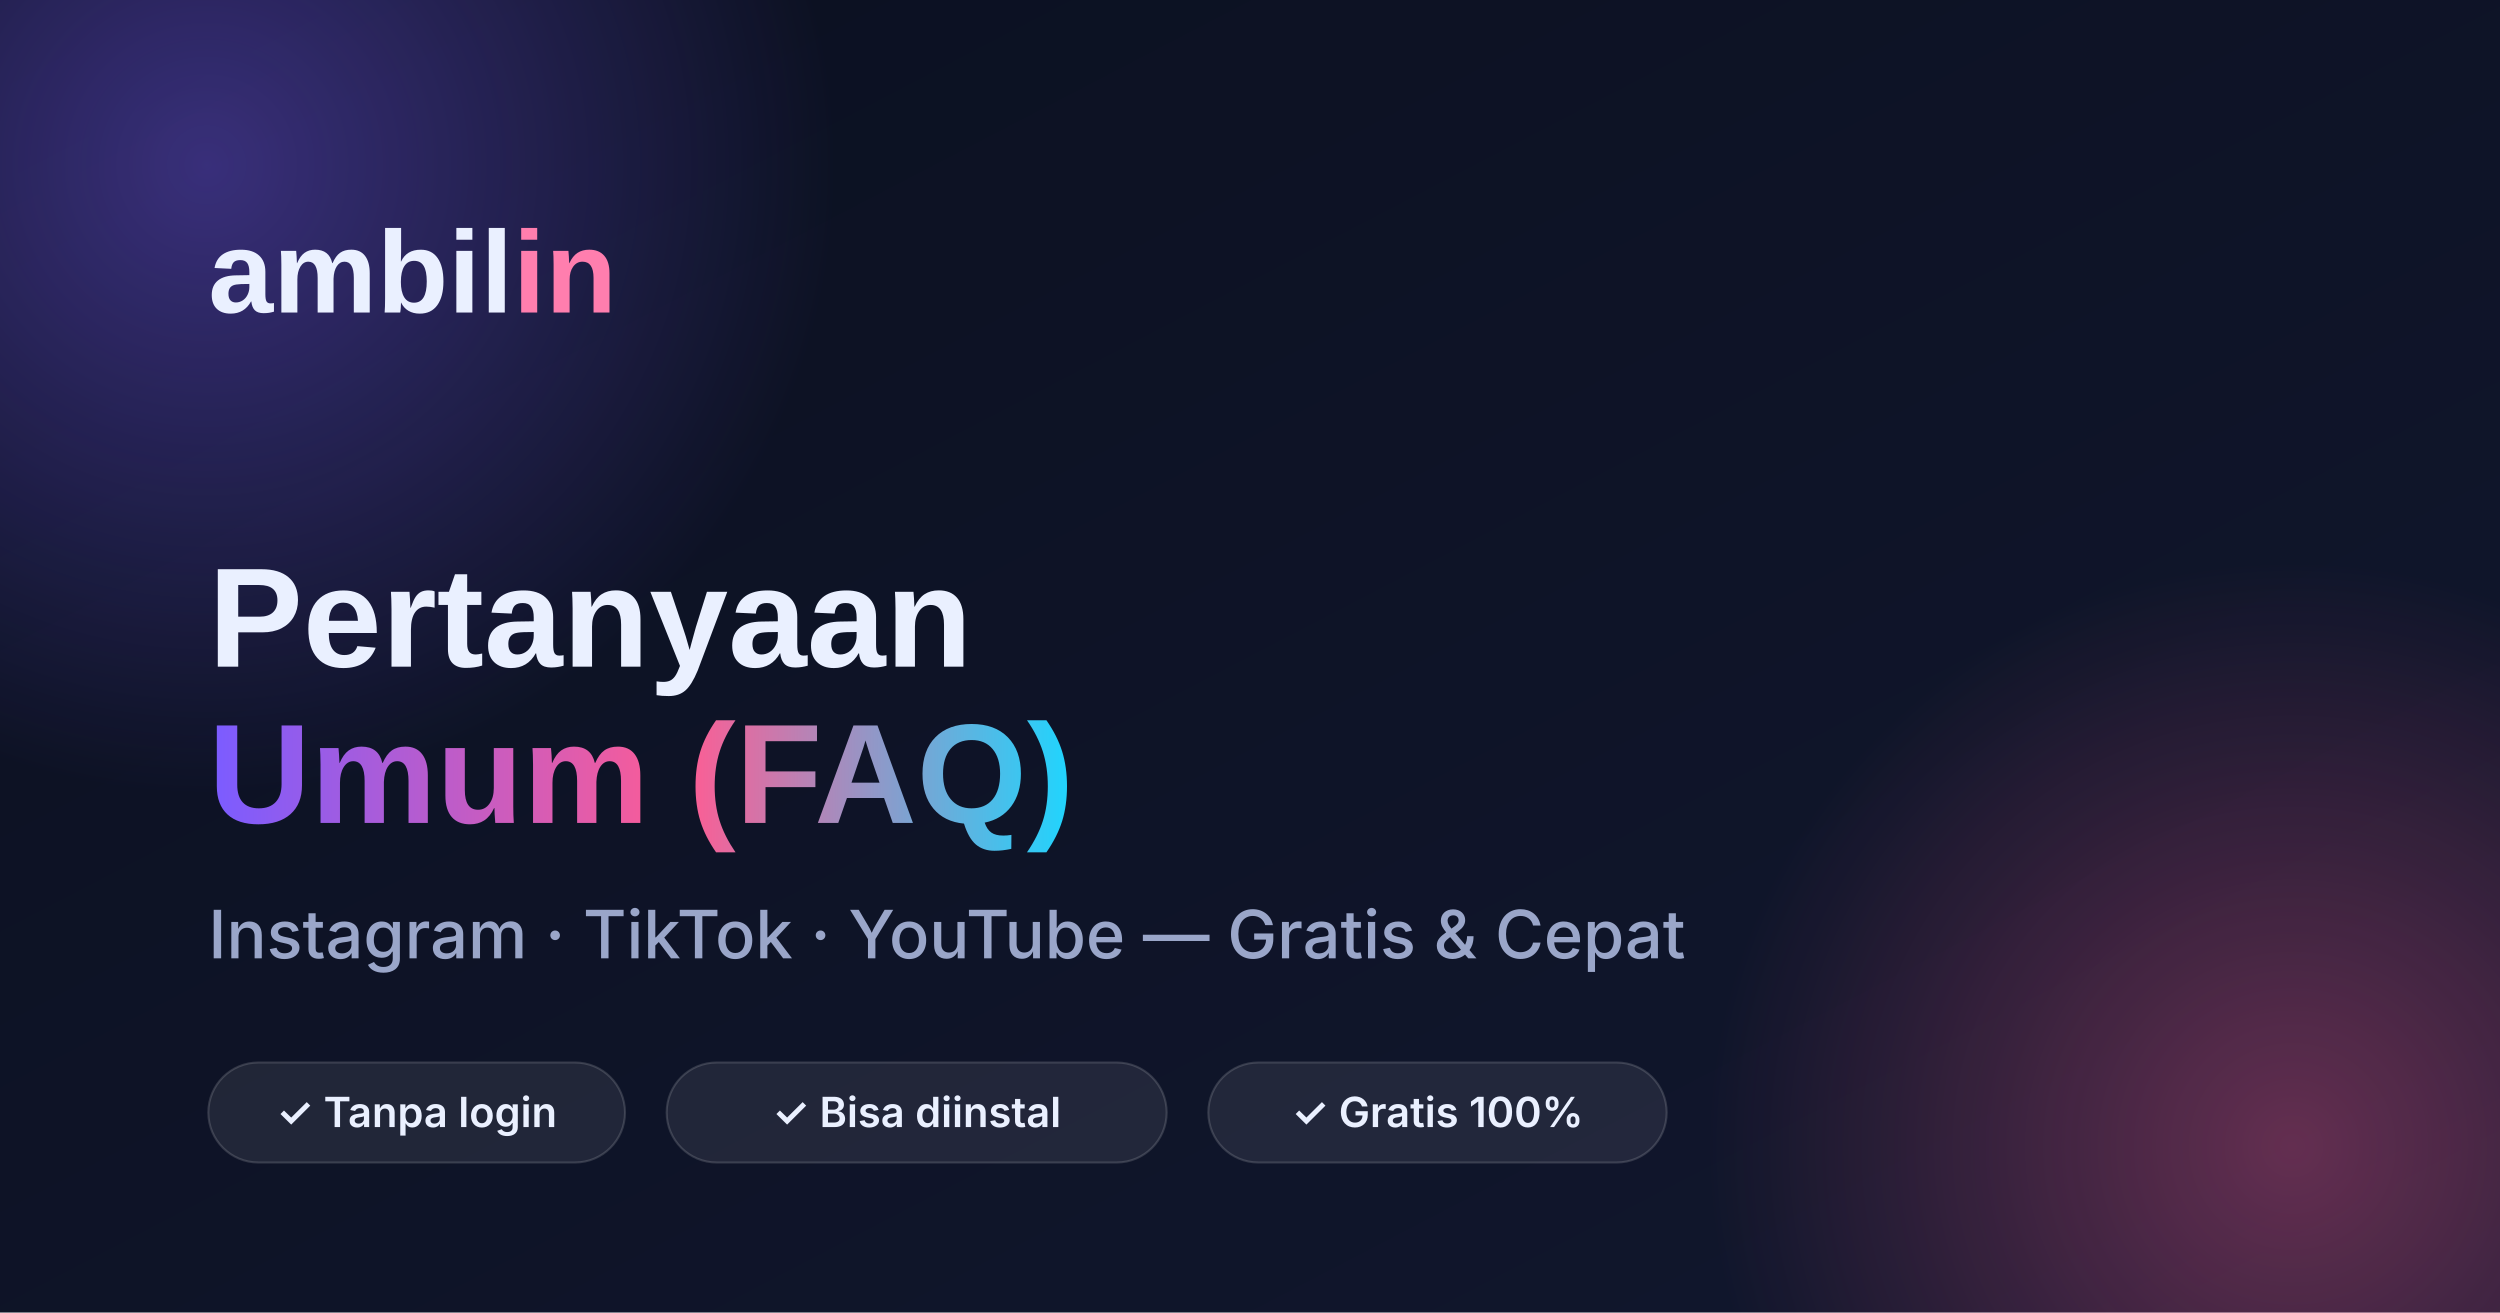
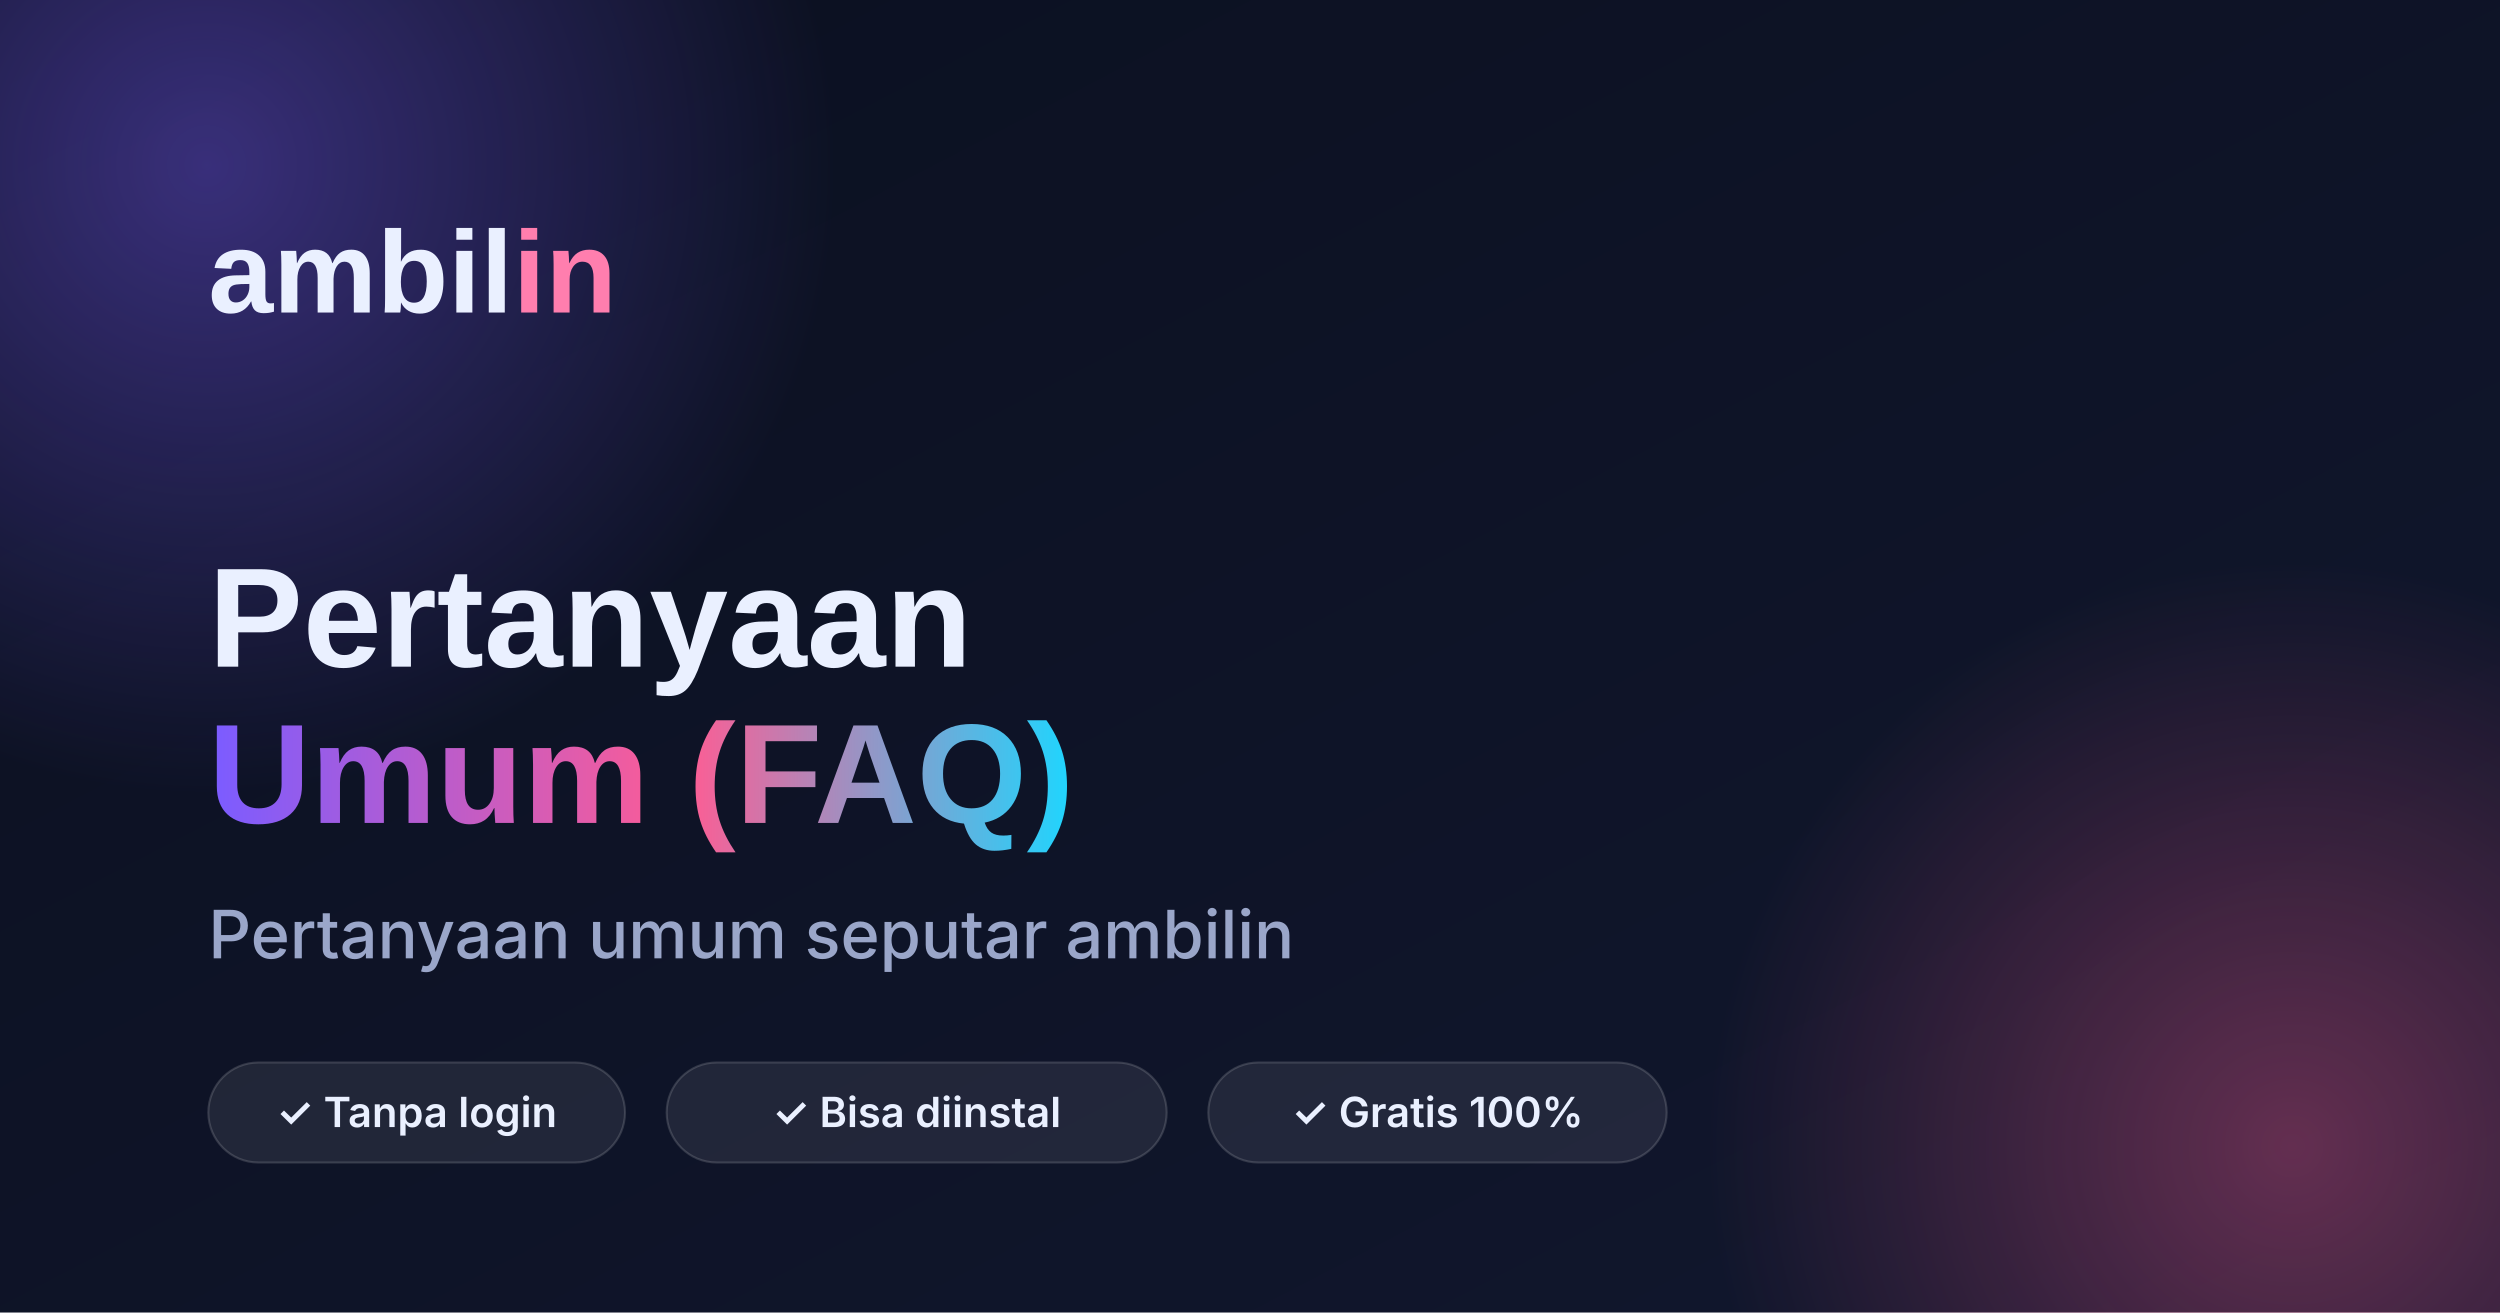
<svg xmlns="http://www.w3.org/2000/svg" viewBox="0 0 1200 630" width="1200" height="630">
  <defs>
    <linearGradient id="bg" x1="0%" y1="0%" x2="100%" y2="100%">
      <stop offset="0%" stop-color="#0b1020" />
      <stop offset="100%" stop-color="#11172e" />
    </linearGradient>
    <linearGradient id="accent" x1="0%" y1="0%" x2="100%" y2="0%">
      <stop offset="0%" stop-color="#7c5cff" />
      <stop offset="55%" stop-color="#ff5c93" />
      <stop offset="100%" stop-color="#21d4fd" />
    </linearGradient>
    <radialGradient id="orb1" cx="50%" cy="50%" r="50%">
      <stop offset="0%" stop-color="#7c5cff" stop-opacity="0.4" />
      <stop offset="100%" stop-color="#7c5cff" stop-opacity="0" />
    </radialGradient>
    <radialGradient id="orb2" cx="50%" cy="50%" r="50%">
      <stop offset="0%" stop-color="#ff5c93" stop-opacity="0.35" />
      <stop offset="100%" stop-color="#ff5c93" stop-opacity="0" />
    </radialGradient>
  </defs>
  <rect width="1200" height="630" fill="url(#bg)" />
  <circle cx="100" cy="80" r="300" fill="url(#orb1)" />
  <circle cx="1100" cy="550" r="280" fill="url(#orb2)" />
  <text x="100" y="150" font-family="Poppins, Arial, sans-serif" font-size="56" font-weight="800" fill="#eaf0ff">
    ambil<tspan fill="#ff7eae">in</tspan>
  </text>
  <text x="100" y="320" font-family="Poppins, Arial, sans-serif" font-size="68" font-weight="800" fill="#eaf0ff">
    Pertanyaan
  </text>
  <text x="100" y="395" font-family="Poppins, Arial, sans-serif" font-size="68" font-weight="800" fill="url(#accent)">
    Umum (FAQ)
  </text>
  <text x="100" y="460" font-family="Inter, Arial, sans-serif" font-size="32" font-weight="500" fill="#9aa6c9">
-     Instagram · TikTok · YouTube — Gratis &amp; Cepat
+     Pertanyaan umum seputar ambilin
  </text>
  <g transform="translate(100, 510)">
    <rect width="200" height="48" rx="24" fill="#ffffff" fill-opacity="0.08" stroke="#ffffff" stroke-opacity="0.15" />
    <text x="100" y="31" text-anchor="middle" font-family="Inter, Arial, sans-serif" font-size="20" font-weight="600" fill="#eaf0ff">✓ Tanpa login</text>
    <rect x="220" width="240" height="48" rx="24" fill="#ffffff" fill-opacity="0.08" stroke="#ffffff" stroke-opacity="0.15" />
    <text x="340" y="31" text-anchor="middle" font-family="Inter, Arial, sans-serif" font-size="20" font-weight="600" fill="#eaf0ff">✓ Bisa diinstal</text>
    <rect x="480" width="220" height="48" rx="24" fill="#ffffff" fill-opacity="0.08" stroke="#ffffff" stroke-opacity="0.15" />
    <text x="590" y="31" text-anchor="middle" font-family="Inter, Arial, sans-serif" font-size="20" font-weight="600" fill="#eaf0ff">✓ Gratis 100%</text>
  </g>
</svg>
